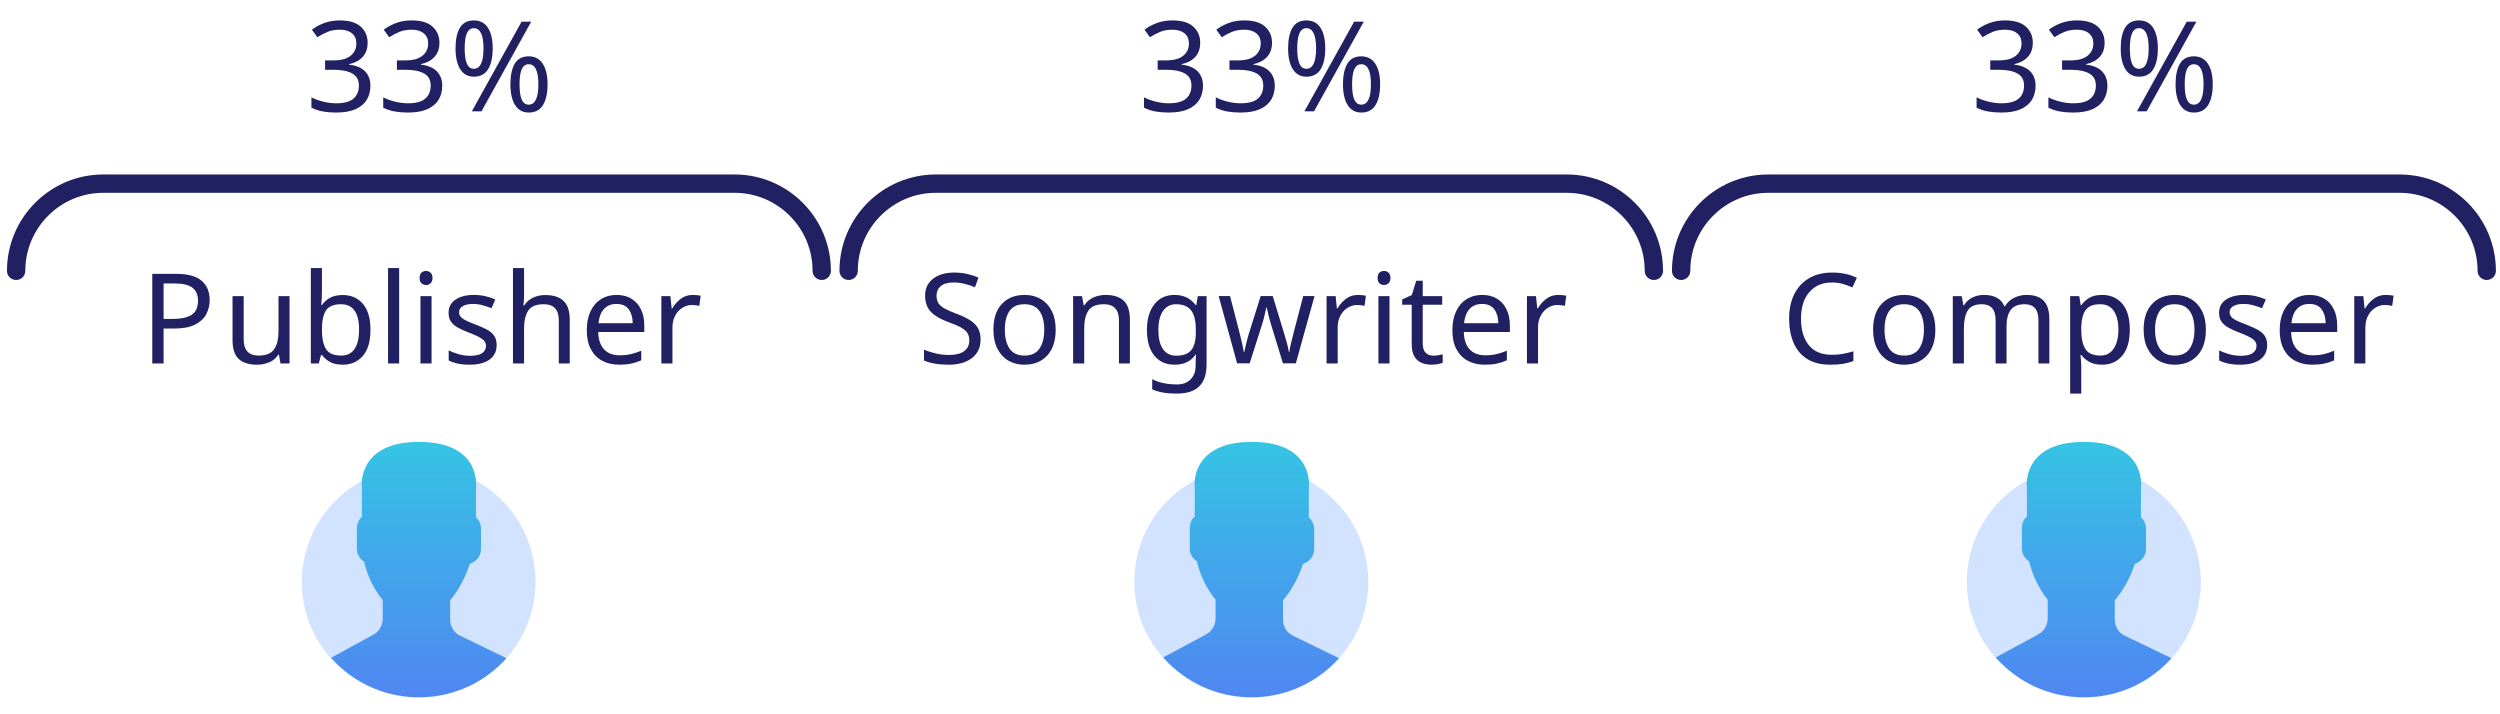
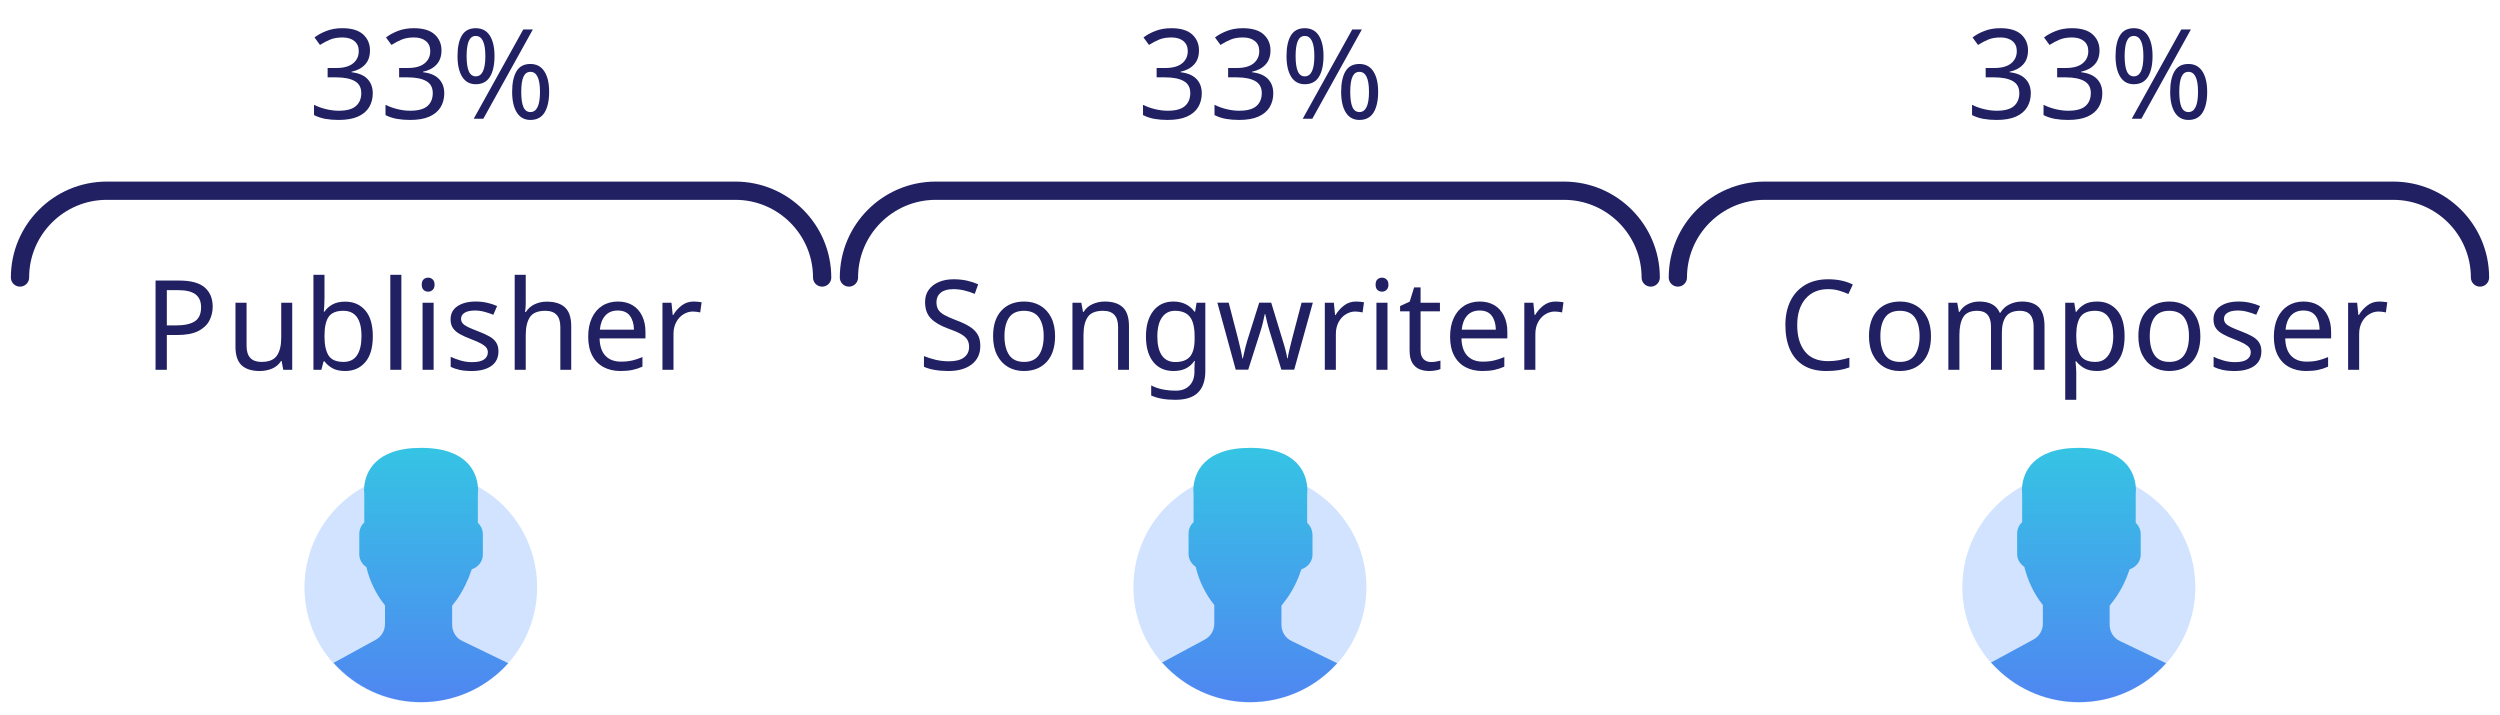
- <svg xmlns="http://www.w3.org/2000/svg" version="1.1" id="Layer_1" x="0px" y="0px" viewBox="0 0 697 199" style="enable-background:new 0 0 697 199;" xml:space="preserve">
+ <svg xmlns="http://www.w3.org/2000/svg" version="1.1" id="Layer_1" x="0px" y="0px" viewBox="0 0 700 200" style="enable-background:new 0 0 700 200;" xml:space="preserve">
  <style type="text/css">
- 	.st0{fill:#202063;}
- 	.st1{font-family:'RobotoMono-Regular';}
- 	.st2{font-size:35px;}
- 	.st3{fill:none;stroke:#202063;stroke-width:5.111;stroke-linecap:round;stroke-linejoin:round;}
+ 	.st0{display:none;}
+ 	.st1{display:inline;fill:#202063;}
+ 	.st2{font-family:'RobotoMono-Regular';}
+ 	.st3{font-size:35px;}
	.st4{font-family:'Muli-Bold';}
- 	.st5{fill-rule:evenodd;clip-rule:evenodd;fill:#D1E3FF;}
- 	.st6{fill:url(#SVGID_1_);}
- 	.st7{fill:url(#SVGID_2_);}
- 	.st8{fill:url(#SVGID_3_);}
+ 	.st5{display:inline;fill-rule:evenodd;clip-rule:evenodd;fill:#D1E3FF;}
+ 	.st6{display:inline;fill:url(#SVGID_1_);}
+ 	.st7{display:inline;fill:url(#SVGID_2_);}
+ 	.st8{display:inline;fill:url(#SVGID_3_);}
+ 	.st9{display:inline;fill:none;stroke:#202063;stroke-width:5.111;stroke-linecap:round;stroke-linejoin:round;}
+ 	.st10{display:inline;fill:none;stroke:#202063;stroke-width:5.323;stroke-linecap:round;stroke-linejoin:round;}
+ 	.st11{fill:#202063;}
+ 	.st12{fill:none;stroke:#202063;stroke-width:5.111;stroke-linecap:round;stroke-linejoin:round;}
+ 	.st13{fill-rule:evenodd;clip-rule:evenodd;fill:#D1E3FF;}
+ 	.st14{fill:url(#SVGID_4_);}
+ 	.st15{fill:url(#SVGID_5_);}
+ 	.st16{fill:url(#SVGID_6_);}
</style>
+   <g class="st0">
+     <text transform="matrix(1 0 0 1 64.815 33.229)" class="st1 st2 st3">50%</text>
+     <text transform="matrix(1 0 0 1 414.295 33.229)" class="st1 st2 st3">50%</text>
+     <text transform="matrix(1 0 0 1 18.645 103.5291)" class="st1 st4 st3">P</text>
+     <text transform="matrix(1 0 0 1 41.645 103.5291)" class="st1 st4 st3">ublisher</text>
+     <text transform="matrix(1 0 0 1 232.885 103.5291)" class="st1 st4 st3">Songwriter</text>
+     <text transform="matrix(1 0 0 1 490.065 103.5291)" class="st1 st4 st3">C</text>
+     <text transform="matrix(1 0 0 1 513.6949 103.5291)" class="st1 st4 st3">omposer</text>
+     <path class="st5" d="M128.9,164.4c0,7.9-2.9,15.5-8.2,21.4c-12.1,13.5-32.8,14.6-46.3,2.6c-1-0.9-1.9-1.8-2.7-2.7   c-11.7-13.2-10.5-33.4,2.7-45.2c1.9-1.7,3.9-3.1,6.1-4.3c9.9-5.4,21.9-5.3,31.7,0.1C122.5,141.9,128.9,152.7,128.9,164.4z" />
+     <linearGradient id="SVGID_1_" gradientUnits="userSpaceOnUse" x1="96.2" y1="365.169" x2="96.2" y2="582.199" gradientTransform="matrix(1 0 0 1 0 -308)">
+       <stop offset="0" style="stop-color:#1CFFD8" />
+       <stop offset="1" style="stop-color:#6C43FF" />
+     </linearGradient>
+     <path class="st6" d="M120.7,185.7c-12.1,13.5-32.8,14.6-46.3,2.6c-1-0.9-1.9-1.8-2.7-2.7l11.9-6.3c1.7-0.9,2.7-2.6,2.7-4.5v-5.2   c-2.5-3.1-4.3-6.8-5.2-10.6c-1.2-0.8-2-2.1-2-3.6v-5.7c0-1.2,0.5-2.3,1.4-3.1v-8.2c-0.1-0.7-0.1-1.4,0-2.1   c0.4-3.6,2.8-10.7,15.9-10.7c13.3,0,15.6,7.3,15.9,10.8c0.1,0.6,0.1,1.3,0,1.9v8.2c0.9,0.8,1.4,1.9,1.4,3.2v5.7   c0,1.9-1.3,3.5-3.1,4.1c-1,3-2.4,5.9-4.3,8.5c-0.4,0.6-0.8,1.1-1.3,1.6v5.3c0,2,1.1,3.8,2.9,4.6L120.7,185.7z" />
+     <path class="st5" d="M373.8,164.4c0,7.9-2.9,15.5-8.2,21.4c-12.1,13.5-32.8,14.6-46.3,2.6c-1-0.9-1.9-1.8-2.7-2.7   c-11.7-13.2-10.5-33.4,2.7-45.2c1.9-1.7,3.9-3.1,6.1-4.3c9.9-5.4,21.9-5.3,31.7,0.1C367.4,141.9,373.8,152.7,373.8,164.4z" />
+     <linearGradient id="SVGID_2_" gradientUnits="userSpaceOnUse" x1="341.1" y1="365.169" x2="341.1" y2="582.199" gradientTransform="matrix(1 0 0 1 0 -308)">
+       <stop offset="0" style="stop-color:#1CFFD8" />
+       <stop offset="1" style="stop-color:#6C43FF" />
+     </linearGradient>
+     <path class="st7" d="M365.6,185.7c-12.1,13.5-32.8,14.6-46.3,2.6c-1-0.9-1.9-1.8-2.7-2.7l11.8-6.3c1.7-0.9,2.7-2.6,2.7-4.5v-5.2   c-2.5-3.1-4.3-6.8-5.2-10.6c-1.2-0.8-2-2.1-2-3.6v-5.7c0-1.2,0.5-2.4,1.4-3.2v-8.3c-0.1-0.7-0.1-1.4,0-2.1   c0.4-3.6,2.8-10.7,15.9-10.7c13.3,0,15.6,7.3,15.9,10.8c0.1,0.6,0.1,1.3,0,1.9v8.3c0.9,0.8,1.4,1.9,1.5,3.2v5.7   c0,1.9-1.3,3.5-3.1,4.1c-1,3-2.4,5.9-4.3,8.5c-0.5,0.6-0.9,1.2-1.3,1.6v5.3c0,2,1.1,3.8,2.9,4.6L365.6,185.7z" />
+     <path class="st5" d="M607,164.4c0,7.9-2.9,15.5-8.2,21.4c-12.1,13.5-32.8,14.6-46.3,2.6c-1-0.9-1.9-1.8-2.7-2.7   c-11.7-13.2-10.5-33.5,2.7-45.2c1.9-1.7,3.9-3.1,6.1-4.3c9.9-5.4,21.9-5.3,31.7,0.1C600.6,141.9,607,152.7,607,164.4z" />
+     <linearGradient id="SVGID_3_" gradientUnits="userSpaceOnUse" x1="574.3" y1="365.169" x2="574.3" y2="582.199" gradientTransform="matrix(1 0 0 1 0 -308)">
+       <stop offset="0" style="stop-color:#1CFFD8" />
+       <stop offset="1" style="stop-color:#6C43FF" />
+     </linearGradient>
+     <path class="st8" d="M598.8,185.7c-12.1,13.5-32.8,14.6-46.3,2.6c-1-0.9-1.9-1.8-2.7-2.7l11.8-6.3c1.7-0.9,2.7-2.6,2.7-4.5v-5.2   c-2.5-3.1-4.3-6.8-5.2-10.6c-1.2-0.8-2-2.1-2-3.6v-5.7c0-1.2,0.6-2.3,1.5-3.1v-8.2c-0.1-0.7-0.1-1.4,0-2.1   c0.4-3.6,2.8-10.7,15.9-10.7c13.3,0,15.6,7.3,15.9,10.8c0.1,0.6,0.1,1.3,0,1.9v8.2c0.9,0.8,1.4,1.9,1.4,3.2v5.7   c0,1.9-1.3,3.5-3.1,4.1c-1,3-2.4,5.9-4.3,8.5c-0.4,0.6-0.8,1.1-1.3,1.6v5.3c0,2,1.1,3.8,2.9,4.6L598.8,185.7z" />
+     <path class="st9" d="M4.6,77.7L4.6,77.7c0-13.4,11.3-24.3,25.3-24.3h132.9c14,0,25.3,10.9,25.3,24.3l0,0" />
+     <path class="st10" d="M196.2,77.7L196.2,77.7c0-13.4,12.3-24.3,27.4-24.3H668c15.1,0,27.4,10.9,27.4,24.3l0,0" />
+   </g>
  <g>
    <g>
-       <text transform="matrix(1 0 0 1 85.245 31.0344)" class="st0 st1 st2">33%</text>
-       <path class="st3" d="M4.5,75.5L4.5,75.5c0-13.4,10.9-24.3,24.3-24.3c0,0,0,0,0.1,0h175.9c13.4,0,24.3,10.9,24.3,24.3l0,0l0,0" />
-       <text transform="matrix(1 0 0 1 39.065 101.3344)" class="st0 st4 st2">P</text>
-       <text transform="matrix(1 0 0 1 62.065 101.3344)" class="st0 st4 st2">ublisher</text>
-       <path class="st5" d="M149.3,162.2c0,7.9-2.9,15.5-8.2,21.4c-12.1,13.5-32.8,14.6-46.3,2.5c-0.9-0.8-1.8-1.7-2.6-2.6    c-11.7-13.2-10.5-33.4,2.7-45.2c1.9-1.7,3.9-3.1,6.1-4.3c9.9-5.4,21.9-5.4,31.8,0.1C143,139.7,149.3,150.5,149.3,162.2z" />
-       <linearGradient id="SVGID_1_" gradientUnits="userSpaceOnUse" x1="116.68" y1="143.036" x2="116.68" y2="-73.994" gradientTransform="matrix(1 0 0 -1 0 198)">
+       <text transform="matrix(1 0 0 1 86.345 33.2393)" class="st11 st2 st3">33%</text>
+       <path class="st12" d="M5.6,77.7L5.6,77.7c0-13.4,10.9-24.3,24.3-24.3c0,0,0,0,0.1,0h175.9c13.4,0,24.3,10.9,24.3,24.3l0,0l0,0" />
+       <text transform="matrix(1 0 0 1 40.165 103.5393)" class="st11 st4 st3">P</text>
+       <text transform="matrix(1 0 0 1 63.165 103.5393)" class="st11 st4 st3">ublisher</text>
+       <path class="st13" d="M150.4,164.4c0,7.9-2.9,15.5-8.2,21.4c-12.1,13.5-32.8,14.6-46.3,2.5c-0.9-0.8-1.8-1.7-2.6-2.6    c-11.7-13.2-10.5-33.4,2.7-45.2c1.9-1.7,3.9-3.1,6.1-4.3c9.9-5.4,21.9-5.4,31.8,0.1C144.1,141.9,150.4,152.7,150.4,164.4z" />
+       <linearGradient id="SVGID_4_" gradientUnits="userSpaceOnUse" x1="117.85" y1="359.169" x2="117.85" y2="576.199" gradientTransform="matrix(1 0 0 1 0 -302)">
        <stop offset="0" style="stop-color:#1CFFD8" />
        <stop offset="1" style="stop-color:#6C43FF" />
      </linearGradient>
-       <path class="st6" d="M141.2,183.5c-12.1,13.5-32.8,14.6-46.3,2.5c-0.9-0.8-1.8-1.7-2.6-2.6L104,177c1.7-0.9,2.7-2.6,2.7-4.5v-5.2    c-2.5-3.1-4.3-6.8-5.2-10.7c-1.2-0.8-2-2.1-2-3.6v-5.7c0-1.2,0.5-2.4,1.4-3.2V136c-0.1-0.7-0.1-1.4,0-2.1    c0.4-3.6,2.8-10.7,15.9-10.7c13.3,0,15.6,7.3,15.9,10.8c0.1,0.7,0.1,1.3,0,2v8.2c0.9,0.8,1.4,2,1.4,3.2v5.7c0,1.9-1.3,3.5-3.1,4.1    c-1,3-2.4,5.9-4.2,8.5c-0.5,0.6-0.9,1.2-1.3,1.7v5.3c0,2,1.1,3.8,2.9,4.6L141.2,183.5z" />
+       <path class="st14" d="M142.3,185.7c-12.1,13.5-32.8,14.6-46.3,2.5c-0.9-0.8-1.8-1.7-2.6-2.6l11.7-6.4c1.7-0.9,2.7-2.6,2.7-4.5    v-5.2c-2.5-3.1-4.3-6.8-5.2-10.7c-1.2-0.8-2-2.1-2-3.6v-5.7c0-1.2,0.5-2.4,1.4-3.2v-8.1c-0.1-0.7-0.1-1.4,0-2.1    c0.4-3.6,2.8-10.7,15.9-10.7c13.3,0,15.6,7.3,15.9,10.8c0.1,0.7,0.1,1.3,0,2v8.2c0.9,0.8,1.4,2,1.4,3.2v5.7c0,1.9-1.3,3.5-3.1,4.1    c-1,3-2.4,5.9-4.2,8.5c-0.5,0.6-0.9,1.2-1.3,1.7v5.3c0,2,1.1,3.8,2.9,4.6L142.3,185.7z" />
    </g>
    <g>
-       <path class="st3" d="M236.6,75.5L236.6,75.5c0-13.4,10.9-24.3,24.3-24.3h175.9c13.4,0,24.3,10.9,24.3,24.3l0,0" />
-       <text transform="matrix(1 0 0 1 317.365 31.0344)" class="st0 st1 st2">33%</text>
-       <text transform="matrix(1 0 0 1 255.825 101.3344)" class="st0 st4 st2">Songwriter</text>
-       <path class="st5" d="M381.5,162.2c0,7.9-2.9,15.5-8.2,21.4c-12.1,13.5-32.8,14.6-46.3,2.5c-0.9-0.8-1.8-1.7-2.7-2.7    c-11.7-13.2-10.5-33.5,2.7-45.2c1.9-1.7,3.9-3.1,6.1-4.3c9.9-5.4,21.9-5.4,31.7,0.1C375.1,139.8,381.5,150.5,381.5,162.2z" />
-       <linearGradient id="SVGID_2_" gradientUnits="userSpaceOnUse" x1="348.785" y1="143.036" x2="348.785" y2="-73.994" gradientTransform="matrix(1 0 0 -1 0 198)">
+       <path class="st12" d="M237.7,77.7L237.7,77.7c0-13.4,10.9-24.3,24.3-24.3h175.9c13.4,0,24.3,10.9,24.3,24.3l0,0" />
+       <text transform="matrix(1 0 0 1 318.465 33.2393)" class="st11 st2 st3">33%</text>
+       <text transform="matrix(1 0 0 1 256.925 103.5393)" class="st11 st4 st3">Songwriter</text>
+       <path class="st13" d="M382.6,164.4c0,7.9-2.9,15.5-8.2,21.4c-12.1,13.5-32.8,14.6-46.3,2.5c-0.9-0.8-1.8-1.7-2.7-2.7    c-11.7-13.2-10.5-33.5,2.7-45.2c1.9-1.7,3.9-3.1,6.1-4.3c9.9-5.4,21.9-5.4,31.7,0.1C376.2,142,382.6,152.7,382.6,164.4z" />
+       <linearGradient id="SVGID_5_" gradientUnits="userSpaceOnUse" x1="349.9" y1="359.169" x2="349.9" y2="576.199" gradientTransform="matrix(1 0 0 1 0 -302)">
        <stop offset="0" style="stop-color:#1CFFD8" />
        <stop offset="1" style="stop-color:#6C43FF" />
      </linearGradient>
-       <path class="st7" d="M373.3,183.5c-12.1,13.5-32.8,14.6-46.3,2.5c-0.9-0.8-1.8-1.7-2.7-2.7l11.9-6.4c1.7-0.9,2.7-2.6,2.7-4.5v-5.2    c-2.5-3.1-4.3-6.8-5.2-10.7c-1.2-0.8-2-2.1-2-3.6v-5.7c0-1.2,0.5-2.4,1.4-3.2V136c-0.1-0.7-0.1-1.4,0-2.1    c0.4-3.6,2.8-10.7,15.9-10.7c13.3,0,15.6,7.3,15.9,10.8c0.1,0.7,0.1,1.3,0,2v8.2c0.9,0.8,1.4,1.9,1.5,3.2v5.7    c0,1.9-1.3,3.5-3.1,4.1c-1,3-2.4,5.9-4.3,8.5c-0.5,0.6-0.9,1.2-1.3,1.7v5.3c0,2,1.1,3.8,2.9,4.6L373.3,183.5z" />
+       <path class="st15" d="M374.4,185.7c-12.1,13.5-32.8,14.6-46.3,2.5c-0.9-0.8-1.8-1.7-2.7-2.7l11.9-6.4c1.7-0.9,2.7-2.6,2.7-4.5    v-5.2c-2.5-3.1-4.3-6.8-5.2-10.7c-1.2-0.8-2-2.1-2-3.6v-5.7c0-1.2,0.5-2.4,1.4-3.2v-8c-0.1-0.7-0.1-1.4,0-2.1    c0.4-3.6,2.8-10.7,15.9-10.7c13.3,0,15.6,7.3,15.9,10.8c0.1,0.7,0.1,1.3,0,2v8.2c0.9,0.8,1.4,1.9,1.5,3.2v5.7    c0,1.9-1.3,3.5-3.1,4.1c-1,3-2.4,5.9-4.3,8.5c-0.5,0.6-0.9,1.2-1.3,1.7v5.3c0,2,1.1,3.8,2.9,4.6L374.4,185.7z" />
    </g>
    <g>
-       <path class="st3" d="M468.7,75.5L468.7,75.5c0-13.4,10.9-24.3,24.3-24.3c0,0,0,0,0,0H669c13.4,0,24.3,10.9,24.3,24.3v0l0,0" />
-       <text transform="matrix(1 0 0 1 549.495 31.0344)" class="st0 st1 st2">33%</text>
-       <text transform="matrix(1 0 0 1 496.665 101.3344)" class="st0 st4 st2">C</text>
-       <text transform="matrix(1 0 0 1 520.295 101.3344)" class="st0 st4 st2">omposer</text>
-       <path class="st5" d="M613.6,162.2c0,7.9-2.9,15.5-8.2,21.4c-12.1,13.5-32.8,14.6-46.3,2.5c-0.9-0.8-1.8-1.7-2.7-2.7    c-11.7-13.2-10.5-33.4,2.7-45.2c1.9-1.7,3.9-3.1,6.1-4.3c9.9-5.4,21.9-5.4,31.8,0.1C607.2,139.7,613.6,150.5,613.6,162.2z" />
-       <linearGradient id="SVGID_3_" gradientUnits="userSpaceOnUse" x1="580.905" y1="143.036" x2="580.905" y2="-73.994" gradientTransform="matrix(1 0 0 -1 0 198)">
+       <path class="st12" d="M469.8,77.7L469.8,77.7c0-13.4,10.9-24.3,24.3-24.3l0,0h176c13.4,0,24.3,10.9,24.3,24.3l0,0l0,0" />
+       <text transform="matrix(1 0 0 1 550.595 33.2393)" class="st11 st2 st3">33%</text>
+       <text transform="matrix(1 0 0 1 497.765 103.5393)" class="st11 st4 st3">C</text>
+       <text transform="matrix(1 0 0 1 521.395 103.5393)" class="st11 st4 st3">omposer</text>
+       <path class="st13" d="M614.7,164.4c0,7.9-2.9,15.5-8.2,21.4c-12.1,13.5-32.8,14.6-46.3,2.5c-0.9-0.8-1.8-1.7-2.7-2.7    c-11.7-13.2-10.5-33.4,2.7-45.2c1.9-1.7,3.9-3.1,6.1-4.3c9.9-5.4,21.9-5.4,31.8,0.1C608.3,141.9,614.7,152.7,614.7,164.4z" />
+       <linearGradient id="SVGID_6_" gradientUnits="userSpaceOnUse" x1="582" y1="359.169" x2="582" y2="576.199" gradientTransform="matrix(1 0 0 1 0 -302)">
        <stop offset="0" style="stop-color:#1CFFD8" />
        <stop offset="1" style="stop-color:#6C43FF" />
      </linearGradient>
-       <path class="st8" d="M605.4,183.5c-12.1,13.5-32.8,14.6-46.3,2.5c-0.9-0.8-1.8-1.7-2.7-2.7l11.8-6.4c1.7-0.9,2.7-2.6,2.7-4.5v-5.2    c-2.5-3.1-4.2-6.8-5.2-10.7c-1.2-0.8-2-2.1-2-3.6v-5.7c0-1.2,0.5-2.4,1.4-3.2V136c-0.1-0.7-0.1-1.4,0-2.1    c0.4-3.6,2.8-10.7,15.9-10.7c13.3,0,15.6,7.3,15.9,10.8c0.1,0.7,0.1,1.3,0,2v8.2c0.9,0.8,1.4,2,1.4,3.2v5.7c0,1.9-1.3,3.5-3.1,4.1    c-1,3-2.4,5.9-4.3,8.5c-0.5,0.6-0.9,1.2-1.3,1.7v5.3c0,2,1.1,3.8,2.9,4.6L605.4,183.5z" />
+       <path class="st16" d="M606.5,185.7c-12.1,13.5-32.8,14.6-46.3,2.5c-0.9-0.8-1.8-1.7-2.7-2.7l11.8-6.4c1.7-0.9,2.7-2.6,2.7-4.5    v-5.2c-2.5-3.1-4.2-6.8-5.2-10.7c-1.2-0.8-2-2.1-2-3.6v-5.7c0-1.2,0.5-2.4,1.4-3.2v-8c-0.1-0.7-0.1-1.4,0-2.1    c0.4-3.6,2.8-10.7,15.9-10.7c13.3,0,15.6,7.3,15.9,10.8c0.1,0.7,0.1,1.3,0,2v8.2c0.9,0.8,1.4,2,1.4,3.2v5.7c0,1.9-1.3,3.5-3.1,4.1    c-1,3-2.4,5.9-4.3,8.5c-0.5,0.6-0.9,1.2-1.3,1.7v5.3c0,2,1.1,3.8,2.9,4.6L606.5,185.7z" />
    </g>
  </g>
</svg>
